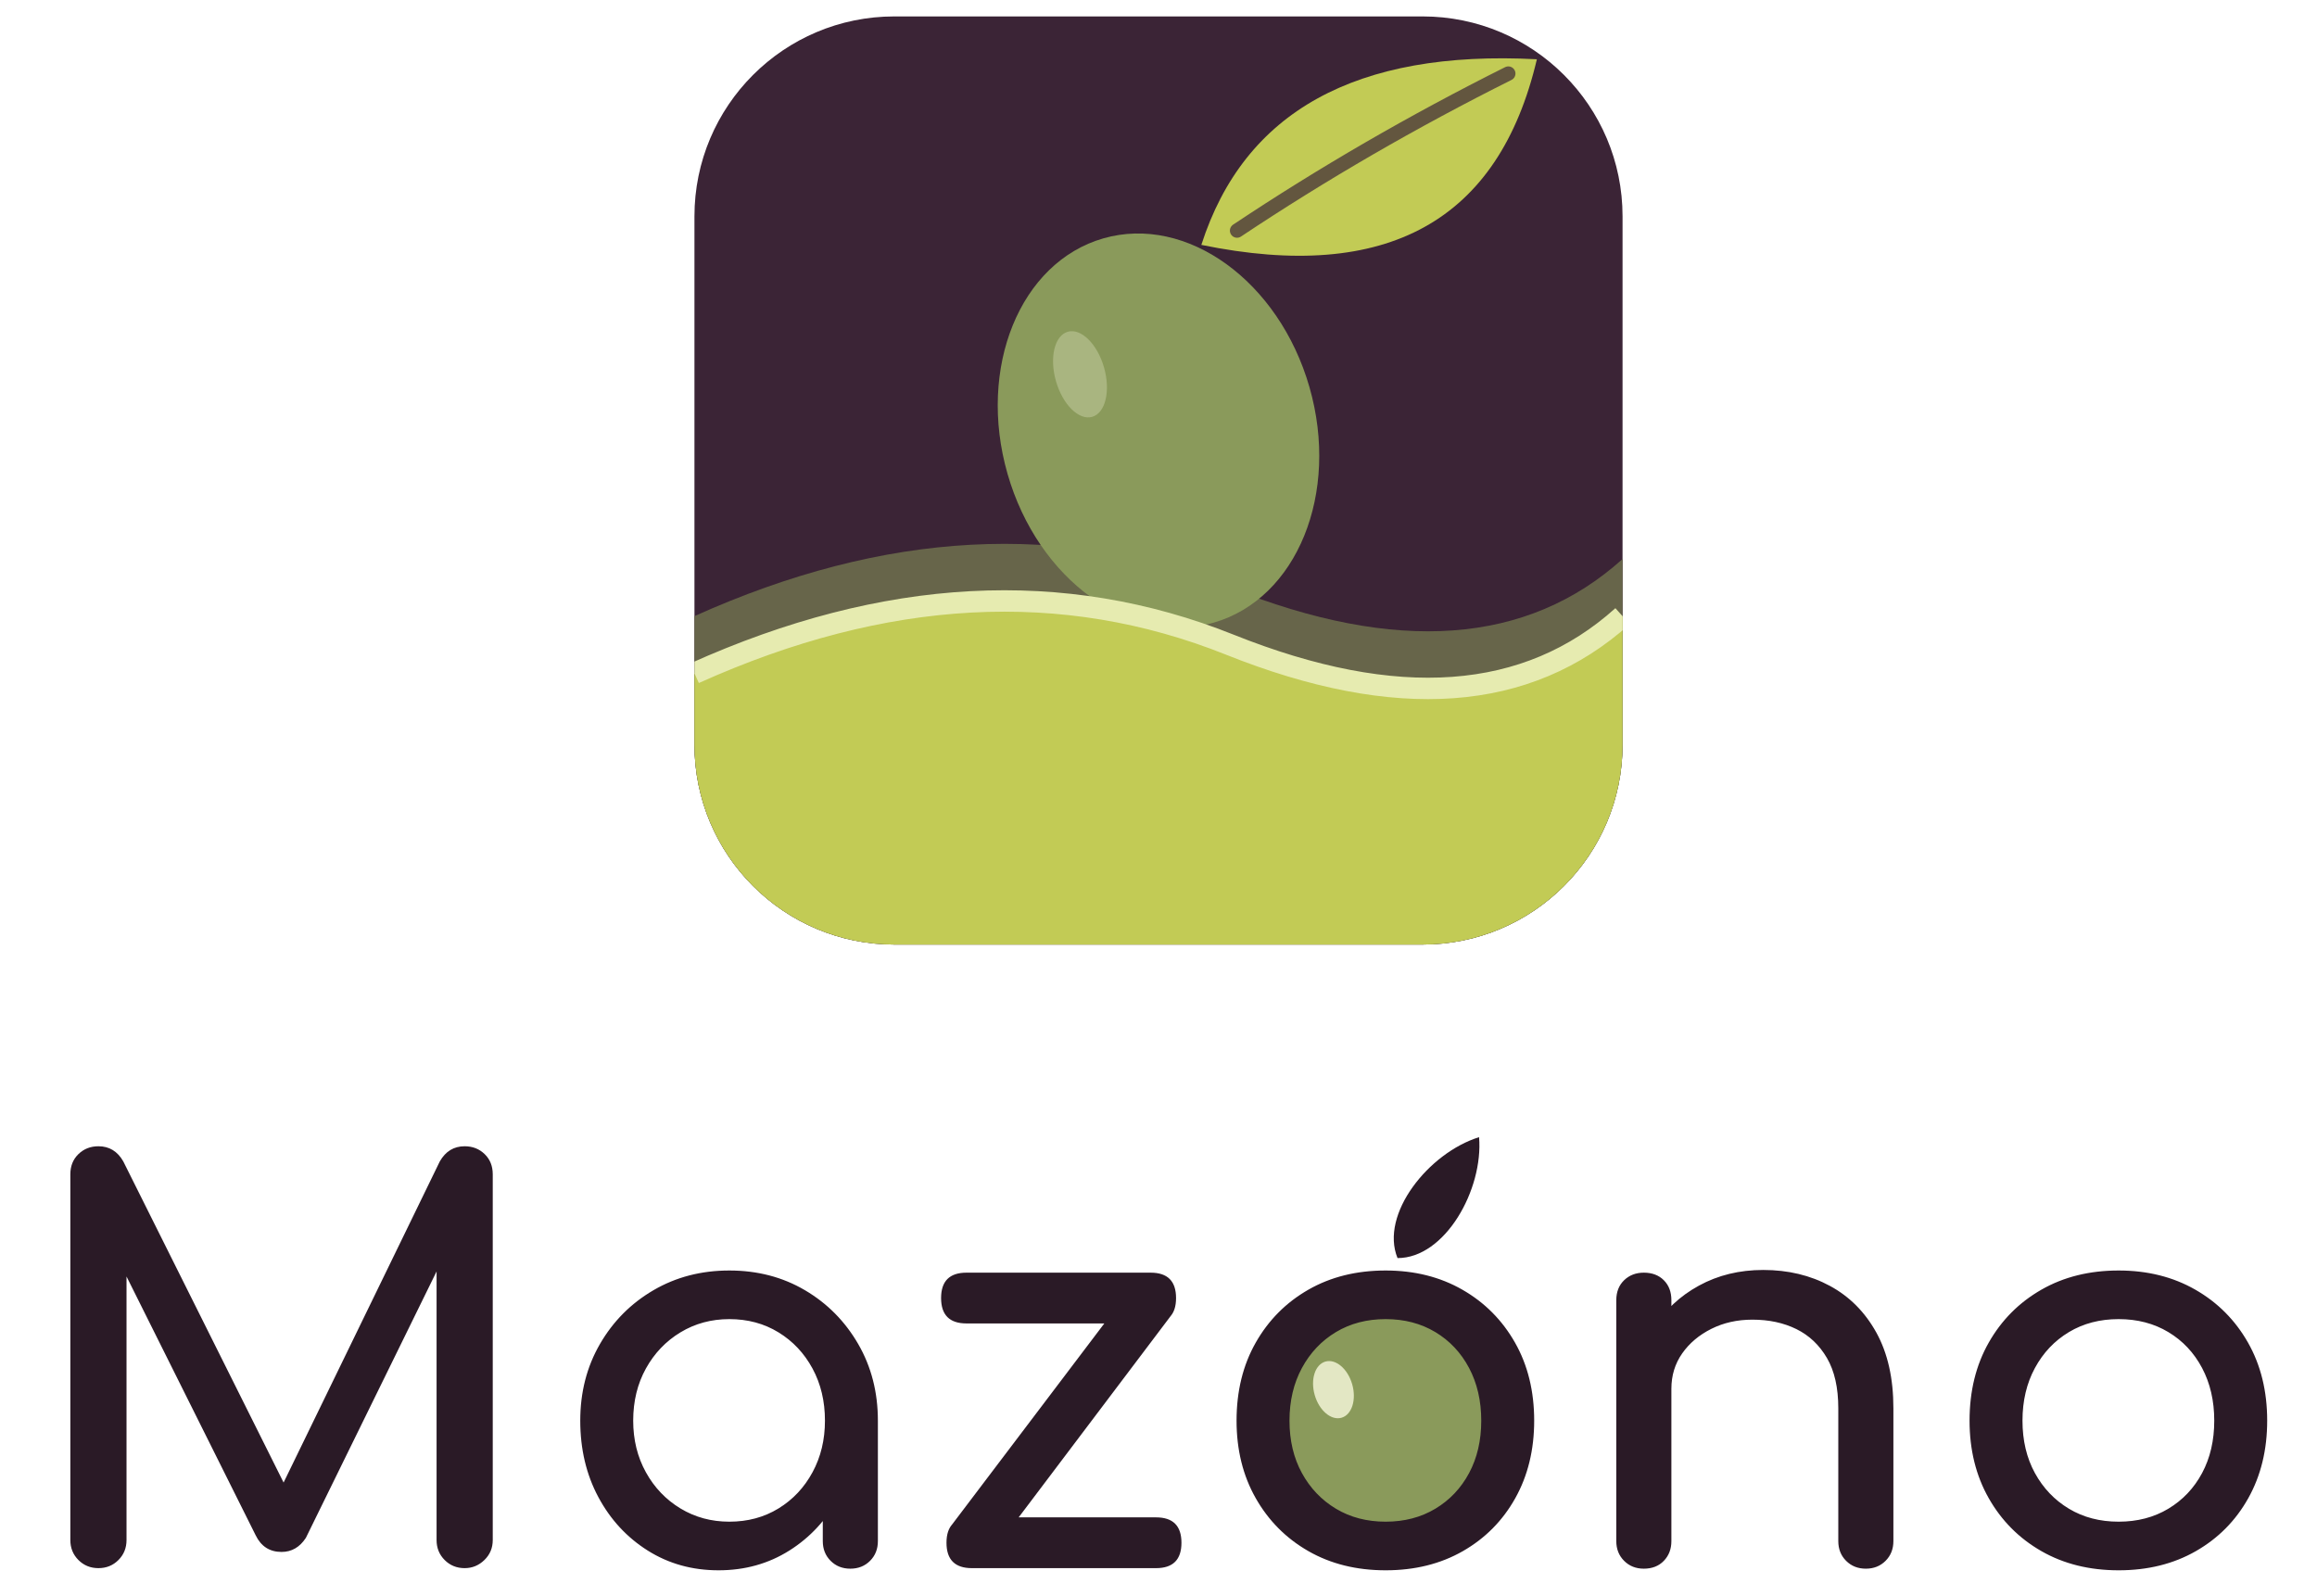
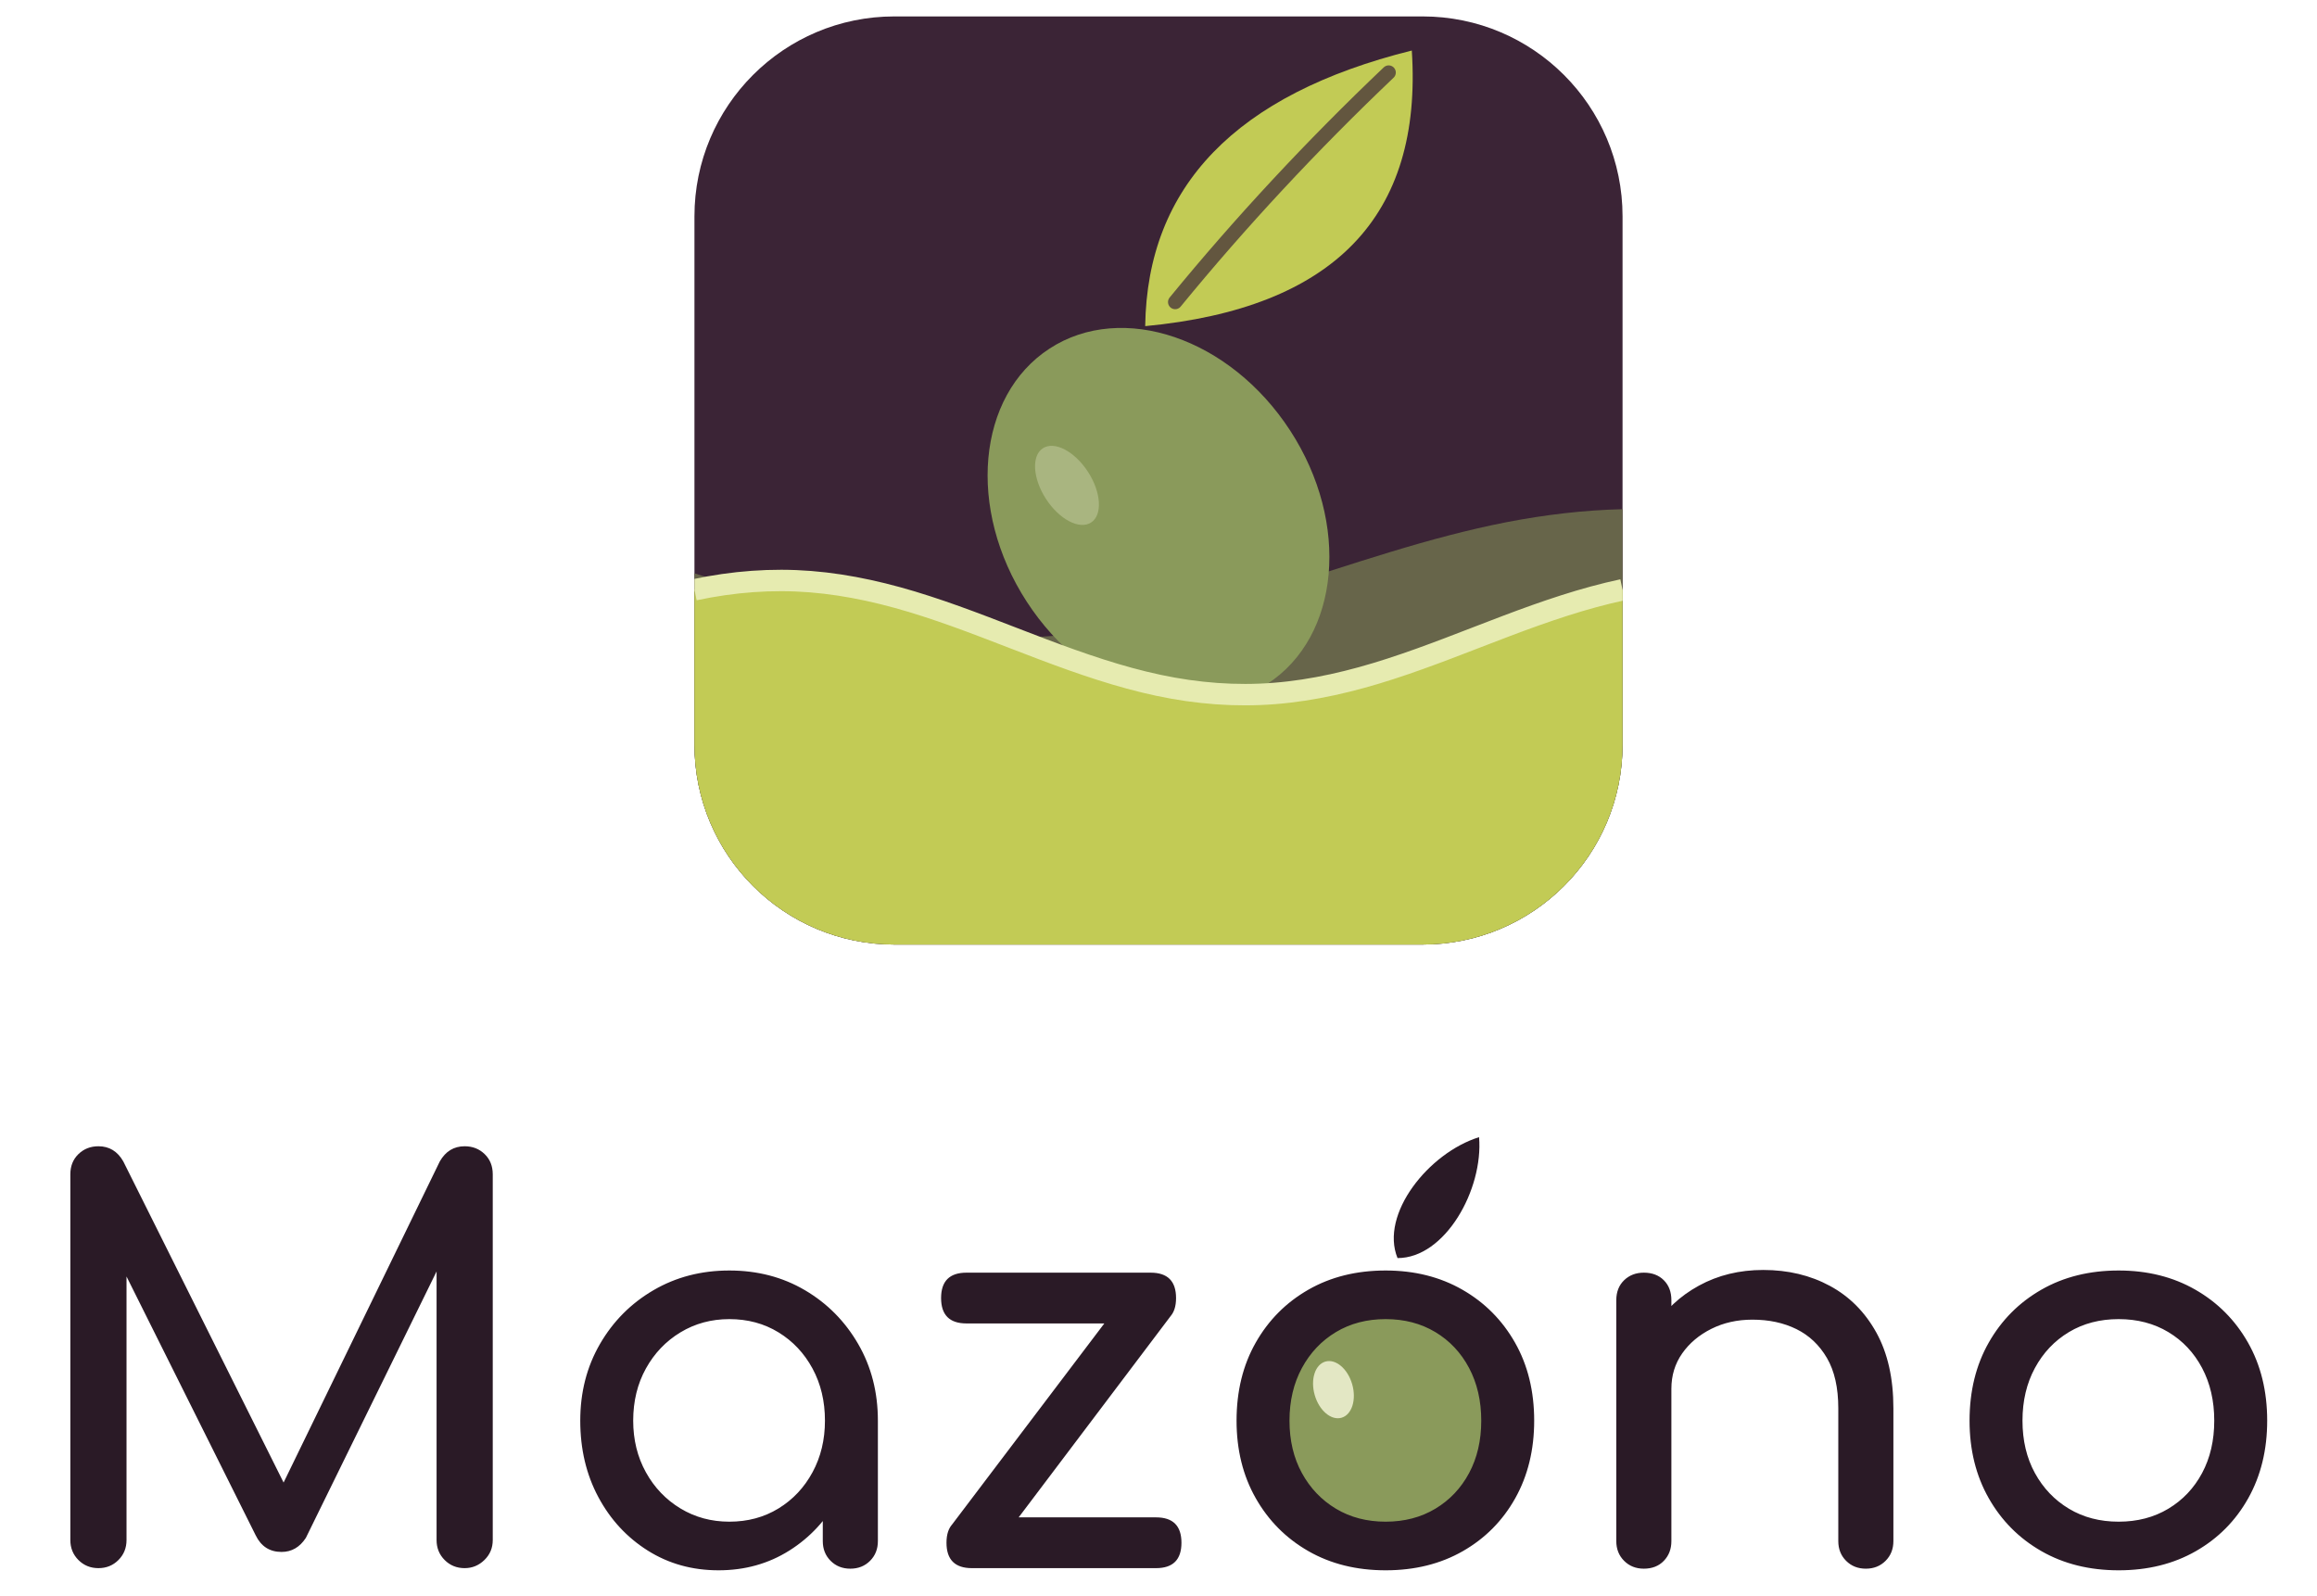
<svg xmlns="http://www.w3.org/2000/svg" width="1072" height="738" viewBox="-30 -2903 4289 2953" role="img" aria-label="Mazono">
  <g transform="translate(1255.4 -2872.6) scale(13.2169)">
    <defs>
      <clipPath id="logo-tile">
        <rect width="130" height="130" rx="28" />
      </clipPath>
    </defs>
    <g clip-path="url(#logo-tile)">
      <rect width="130" height="130" fill="#3B2436" />
    </g>
    <g clip-path="url(#logo-tile)">
-       <path d="M0 84Q40 66 75 80T130 76V130H0Z" fill="#67654A" />
-       <ellipse cx="65" cy="58" rx="22" ry="28" fill="#8A9A5B" transform="rotate(-16 65 58)" />
-       <ellipse cx="56.6" cy="47.4" rx="3.5" ry="6.2" fill="#F2F5D6" opacity="0.3" transform="rotate(-16 65 58)" />
-       <path d="M71 32Q80 4 118 6Q110 40 71 32Z" fill="#C2CB55" />
-       <path d="M76 30Q94 18 114 8" fill="none" stroke="#3B2436" stroke-width="2" stroke-linecap="round" opacity="0.7" />
-       <path d="M0 92Q40 74 75 88T130 84V130H0Z" fill="#C2CB55" />
-       <path d="M0 92Q40 74 75 88T130 84" fill="none" stroke="#E6EBB0" stroke-width="3" />
+       <path d="M0 78.00C5.42 79.74 10.83 81.48 16.25 82.93C21.67 84.39 27.08 85.56 32.50 86.25C37.92 86.95 43.33 87.16 48.75 86.87C54.17 86.58 59.58 85.77 65.00 84.59C70.42 83.40 75.83 81.84 81.25 80.15C86.67 78.46 92.08 76.65 97.50 75.01C102.92 73.36 108.33 71.90 113.75 70.84C119.17 69.79 124.58 69.15 130.00 69.02V130H0Z" fill="#67654A" />
+       <g transform="translate(0 12) rotate(-17 65 58)">
+         <ellipse cx="65" cy="58" rx="22" ry="28" fill="#8A9A5B" transform="rotate(-16 65 58)" />
+         <ellipse cx="56.6" cy="47.4" rx="3.5" ry="6.2" fill="#F2F5D6" opacity="0.3" transform="rotate(-16 65 58)" />
+         <path d="M71 32Q80 4 118 6Q110 40 71 32Z" fill="#C2CB55" />
+         <path d="M76 30Q94 18 114 8" fill="none" stroke="#3B2436" stroke-width="2" stroke-linecap="round" opacity="0.7" />
+       </g>
+       <path d="M0 80.31C5.42 79.16 10.83 78.74 16.25 79.17C21.67 79.60 27.08 80.86 32.50 82.62C37.92 84.37 43.33 86.58 48.75 88.63C54.17 90.68 59.58 92.54 65.00 93.69C70.42 94.84 75.83 95.26 81.25 94.83C86.67 94.40 92.08 93.14 97.50 91.38C102.92 89.63 108.33 87.42 113.75 85.37C119.17 83.32 124.58 81.46 130.00 80.31V130H0Z" fill="#C2CB55" />
+       <path d="M0 80.31C5.42 79.16 10.83 78.74 16.25 79.17C21.67 79.60 27.08 80.86 32.50 82.62C37.92 84.37 43.33 86.58 48.75 88.63C54.17 90.68 59.58 92.54 65.00 93.69C70.42 94.84 75.83 95.26 81.25 94.83C86.67 94.40 92.08 93.14 97.50 91.38C102.92 89.63 108.33 87.42 113.75 85.37C119.17 83.32 124.58 81.46 130.00 80.31" fill="none" stroke="#E6EBB0" stroke-width="3" />
    </g>
  </g>
  <circle cx="2534.5" cy="-273.5" r="225.5" fill="#8A9A5B" />
  <ellipse cx="2457.8" cy="-354.7" rx="36.1" ry="54.1" fill="#F2F5D6" opacity="0.85" transform="rotate(-16 2534.5 -273.5)" />
  <path d="M152.0 0Q130.0 0 115.0 -15.0Q100.0 -30 100.0 -52V-729Q100.0 -752 115.0 -766.5Q130.0 -781 152.0 -781Q182.0 -781 198.0 -753L511.0 -126H479.0L784.0 -753Q800.0 -781 830.0 -781Q852.0 -781 867.0 -766.5Q882.0 -752 882.0 -729V-52Q882.0 -30 866.5 -15.0Q851.0 0 830.0 0Q808.0 0 793.0 -15.0Q778.0 -30 778.0 -52V-585L798.0 -590L536.0 -56Q519.0 -30 491.0 -30Q458.0 -30 443.0 -61L184.0 -580L204.0 -585V-52Q204.0 -30 189.0 -15.0Q174.0 0 152.0 0Z M1300.0 4Q1227.0 4 1169.0 -32.5Q1111.0 -69 1077.5 -131.5Q1044.0 -194 1044.0 -273Q1044.0 -352 1080.5 -415.0Q1117.0 -478 1179.5 -514.5Q1242.0 -551 1320.0 -551Q1398.0 -551 1460.0 -514.5Q1522.0 -478 1558.5 -415.0Q1595.0 -352 1595.0 -273H1556.0Q1556.0 -194 1522.5 -131.5Q1489.0 -69 1431.0 -32.5Q1373.0 4 1300.0 4ZM1320.0 -86Q1371.0 -86 1411.0 -110.5Q1451.0 -135 1474.0 -177.5Q1497.0 -220 1497.0 -273Q1497.0 -327 1474.0 -369.5Q1451.0 -412 1411.0 -436.5Q1371.0 -461 1320.0 -461Q1270.0 -461 1229.5 -436.5Q1189.0 -412 1165.5 -369.5Q1142.0 -327 1142.0 -273Q1142.0 -220 1165.5 -177.5Q1189.0 -135 1229.5 -110.5Q1270.0 -86 1320.0 -86ZM1544.0 1Q1522.0 1 1507.5 -13.5Q1493.0 -28 1493.0 -50V-203L1512.0 -309L1595.0 -273V-50Q1595.0 -28 1580.5 -13.5Q1566.0 1 1544.0 1Z M1799.0 -19 1731.0 -79 2071.0 -528 2138.0 -468ZM1769.0 0Q1722.0 0 1722.0 -47Q1722.0 -94 1769.0 -94H2110.0Q2157.0 -94 2157.0 -47Q2157.0 0 2110.0 0ZM1759.0 -453Q1712.0 -453 1712.0 -500Q1712.0 -547 1759.0 -547H2100.0Q2147.0 -547 2147.0 -500Q2147.0 -453 2100.0 -453Z M2535.0 4Q2454.0 4 2392.0 -31.5Q2330.0 -67 2294.5 -129.5Q2259.0 -192 2259.0 -273Q2259.0 -355 2294.5 -417.5Q2330.0 -480 2392.0 -515.5Q2454.0 -551 2535.0 -551Q2615.0 -551 2677.0 -515.5Q2739.0 -480 2774.5 -417.5Q2810.0 -355 2810.0 -273Q2810.0 -192 2775.0 -129.5Q2740.0 -67 2678.0 -31.5Q2616.0 4 2535.0 4ZM2535.0 -86Q2587.0 -86 2627.0 -110.0Q2667.0 -134 2689.5 -176.0Q2712.0 -218 2712.0 -273Q2712.0 -328 2689.5 -370.5Q2667.0 -413 2627.0 -437.0Q2587.0 -461 2535.0 -461Q2483.0 -461 2443.0 -437.0Q2403.0 -413 2380.0 -370.5Q2357.0 -328 2357.0 -273Q2357.0 -218 2380.0 -176.0Q2403.0 -134 2443.0 -110.0Q2483.0 -86 2535.0 -86Z M3424.0 1Q3402.0 1 3387.5 -13.5Q3373.0 -28 3373.0 -50V-296Q3373.0 -353 3352.0 -389.0Q3331.0 -425 3295.5 -442.5Q3260.0 -460 3214.0 -460Q3172.0 -460 3138.0 -443.0Q3104.0 -426 3084.0 -397.5Q3064.0 -369 3064.0 -332H3001.0Q3001.0 -395 3031.5 -444.5Q3062.0 -494 3115.0 -523.0Q3168.0 -552 3234.0 -552Q3303.0 -552 3357.5 -522.5Q3412.0 -493 3443.5 -436.0Q3475.0 -379 3475.0 -296V-50Q3475.0 -28 3460.5 -13.5Q3446.0 1 3424.0 1ZM3013.0 1Q2991.0 1 2976.5 -13.5Q2962.0 -28 2962.0 -50V-496Q2962.0 -519 2976.5 -533.0Q2991.0 -547 3013.0 -547Q3036.0 -547 3050.0 -533.0Q3064.0 -519 3064.0 -496V-50Q3064.0 -28 3050.0 -13.5Q3036.0 1 3013.0 1Z M3892.0 4Q3811.0 4 3749.0 -31.5Q3687.0 -67 3651.5 -129.5Q3616.0 -192 3616.0 -273Q3616.0 -355 3651.5 -417.5Q3687.0 -480 3749.0 -515.5Q3811.0 -551 3892.0 -551Q3972.0 -551 4034.0 -515.5Q4096.0 -480 4131.5 -417.5Q4167.0 -355 4167.0 -273Q4167.0 -192 4132.0 -129.5Q4097.0 -67 4035.0 -31.5Q3973.0 4 3892.0 4ZM3892.0 -86Q3944.0 -86 3984.0 -110.0Q4024.0 -134 4046.5 -176.0Q4069.0 -218 4069.0 -273Q4069.0 -328 4046.5 -370.5Q4024.0 -413 3984.0 -437.0Q3944.0 -461 3892.0 -461Q3840.0 -461 3800.0 -437.0Q3760.0 -413 3737.0 -370.5Q3714.0 -328 3714.0 -273Q3714.0 -218 3737.0 -176.0Q3760.0 -134 3800.0 -110.0Q3840.0 -86 3892.0 -86Z" fill="#2A1A26" />
  <path d="M0 0C73 -49 61 -194 0 -270C-61 -194 -73 -49 0 0Z" fill="#2A1A26" transform="translate(2557 -574) rotate(34)" />
</svg>
